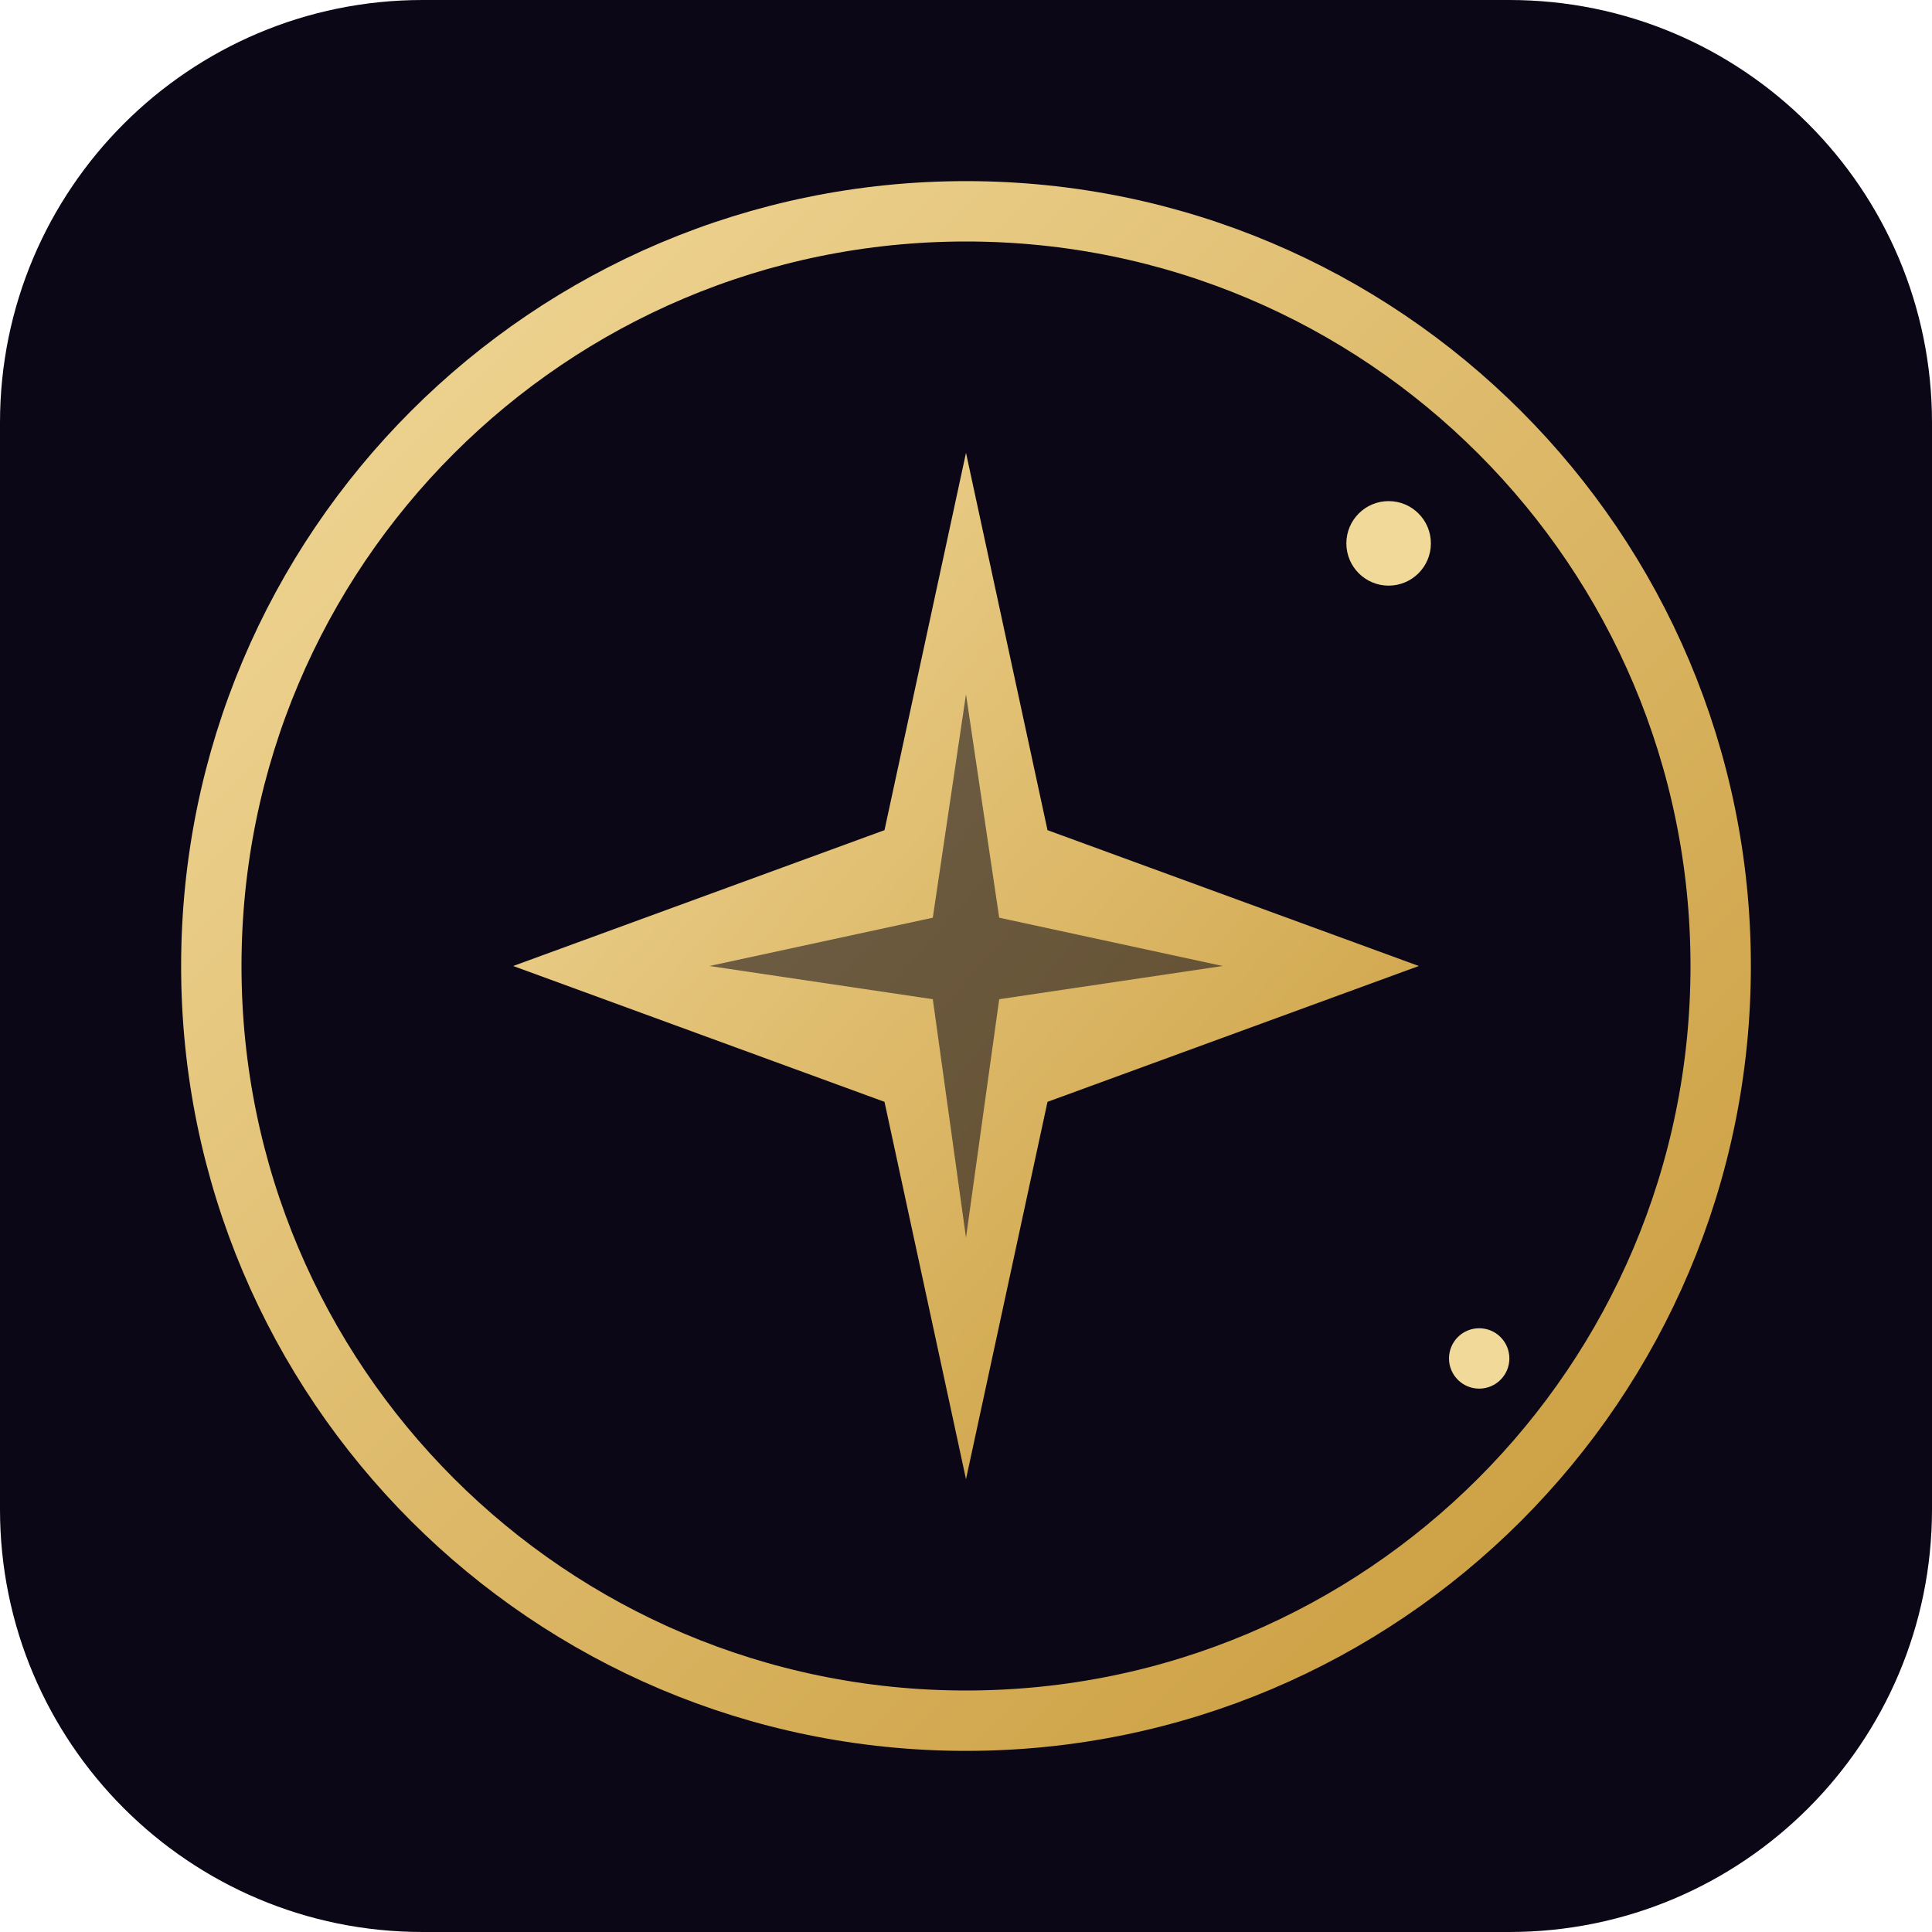
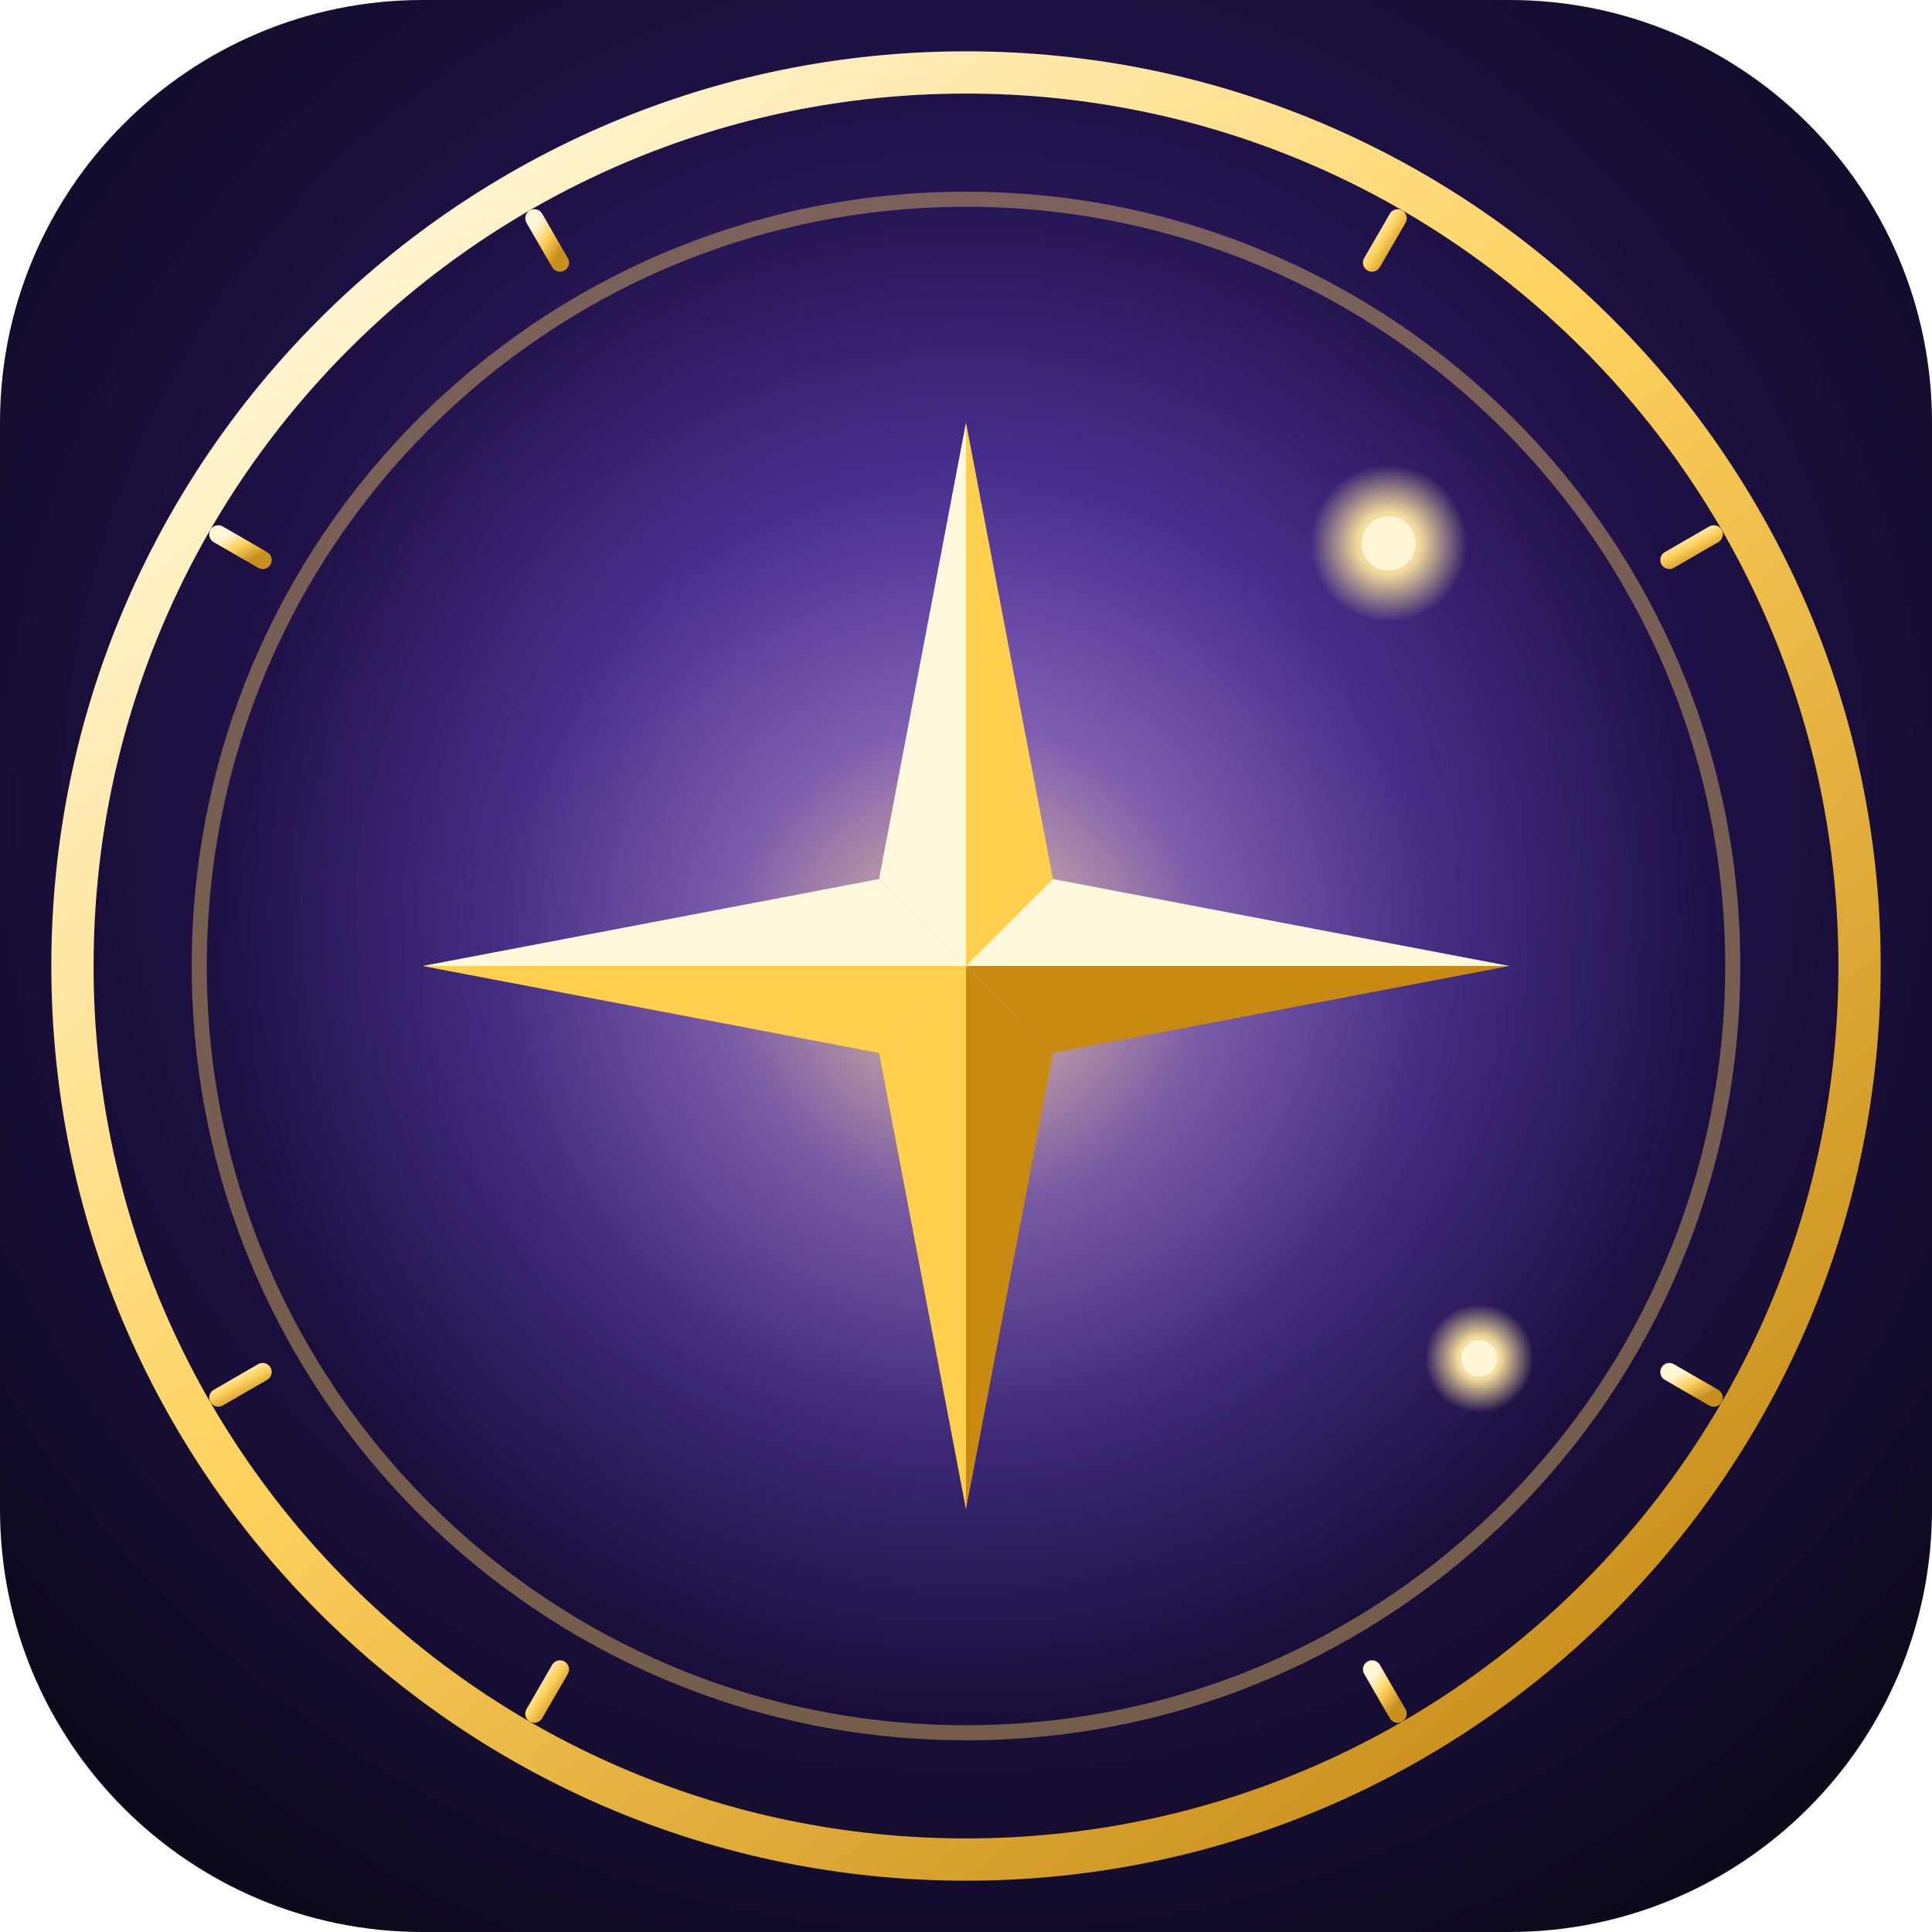
<svg xmlns="http://www.w3.org/2000/svg" viewBox="0 0 64 64">
  <defs>
-     <linearGradient id="oro" x1="0" y1="0" x2="1" y2="1">
-       <stop offset="0" stop-color="#f1d99a" />
-       <stop offset="1" stop-color="#c99a3a" />
+     <radialGradient id="fondo" cx="50%" cy="42%" r="70%">
+       <stop offset="0" stop-color="#4a2a96" />
+       <stop offset="0.55" stop-color="#1e1145" />
+       <stop offset="1" stop-color="#0b0716" />
+     </radialGradient>
+     <linearGradient id="aro" x1="0.15" y1="0.1" x2="0.85" y2="0.9">
+       <stop offset="0" stop-color="#fff6d6" />
+       <stop offset="0.45" stop-color="#ffd25e" />
+       <stop offset="1" stop-color="#c98f1c" />
    </linearGradient>
+     <radialGradient id="halo" cx="50%" cy="50%" r="50%">
+       <stop offset="0" stop-color="#ffe7a0" stop-opacity="0.8" />
+       <stop offset="0.5" stop-color="#d9b45a" stop-opacity="0.15" />
+       <stop offset="1" stop-color="#d9b45a" stop-opacity="0" />
+     </radialGradient>
+     <radialGradient id="punto" cx="50%" cy="50%" r="50%">
+       <stop offset="0" stop-color="#fff6d8" />
+       <stop offset="0.4" stop-color="#f1d99a" />
+       <stop offset="1" stop-color="#f1d99a" stop-opacity="0" />
+     </radialGradient>
+     <radialGradient id="aura" cx="50%" cy="50%" r="50%">
+       <stop offset="0" stop-color="#b98cff" stop-opacity="0.75" />
+       <stop offset="0.6" stop-color="#8b6cf6" stop-opacity="0.25" />
+       <stop offset="1" stop-color="#8b6cf6" stop-opacity="0" />
+     </radialGradient>
  </defs>
-   <rect width="64" height="64" rx="14" fill="#0b0716" />
-   <circle cx="32" cy="32" r="25" fill="none" stroke="url(#oro)" stroke-width="2" />
-   <path d="M32 7a25 25 0 0 0 0 50 20 20 0 0 1 0-50z" fill="url(#oro)" opacity="0.18" />
-   <path d="M32 15l2.7 12.5L47 32l-12.3 4.5L32 49l-2.7-12.5L17 32l12.3-4.5z" fill="url(#oro)" />
-   <path d="M32 23l1.1 7.4L40.5 32l-7.4 1.1L32 41l-1.1-7.9L23.5 32l7.4-1.6z" fill="#0b0716" opacity="0.55" />
-   <circle cx="46" cy="18" r="1.4" fill="#f1d99a" />
-   <circle cx="49" cy="45" r="1" fill="#f1d99a" />
+   <rect width="64" height="64" rx="14" fill="url(#fondo)" />
+   <circle cx="32" cy="32" r="25" fill="url(#aura)" />
+   <circle cx="32" cy="32" r="16" fill="url(#halo)" />
+   <circle cx="32" cy="32" r="29.6" fill="none" stroke="url(#aro)" stroke-width="1.4" />
+   <circle cx="32" cy="32" r="25.4" fill="none" stroke="#e2bd63" stroke-opacity="0.45" stroke-width="0.5" />
+   <line x1="32.00" y1="5.80" x2="32.00" y2="3.40" stroke="url(#aro)" stroke-width="0.9" stroke-linecap="round" />
+   <line x1="45.45" y1="8.70" x2="46.30" y2="7.23" stroke="url(#aro)" stroke-width="0.6" stroke-linecap="round" />
+   <line x1="55.30" y1="18.55" x2="56.77" y2="17.70" stroke="url(#aro)" stroke-width="0.6" stroke-linecap="round" />
+   <line x1="58.20" y1="32.00" x2="60.60" y2="32.00" stroke="url(#aro)" stroke-width="0.9" stroke-linecap="round" />
+   <line x1="55.30" y1="45.45" x2="56.77" y2="46.30" stroke="url(#aro)" stroke-width="0.6" stroke-linecap="round" />
+   <line x1="45.45" y1="55.30" x2="46.30" y2="56.77" stroke="url(#aro)" stroke-width="0.6" stroke-linecap="round" />
+   <line x1="32.00" y1="58.20" x2="32.00" y2="60.60" stroke="url(#aro)" stroke-width="0.9" stroke-linecap="round" />
+   <line x1="18.55" y1="55.30" x2="17.70" y2="56.77" stroke="url(#aro)" stroke-width="0.6" stroke-linecap="round" />
+   <line x1="8.70" y1="45.45" x2="7.23" y2="46.30" stroke="url(#aro)" stroke-width="0.6" stroke-linecap="round" />
+   <line x1="5.80" y1="32.00" x2="3.40" y2="32.00" stroke="url(#aro)" stroke-width="0.9" stroke-linecap="round" />
+   <line x1="8.70" y1="18.55" x2="7.23" y2="17.70" stroke="url(#aro)" stroke-width="0.6" stroke-linecap="round" />
+   <line x1="18.55" y1="8.70" x2="17.70" y2="7.23" stroke="url(#aro)" stroke-width="0.6" stroke-linecap="round" />
+   <path d="M32 32L32.00 14.00L29.12 29.12Z" fill="#fff8dc" />
+   <path d="M32 32L32.00 14.00L34.88 29.12Z" fill="#ffcf4d" />
+   <path d="M32 32L50.00 32.00L34.88 29.12Z" fill="#fff8dc" />
+   <path d="M32 32L50.00 32.00L34.88 34.88Z" fill="#c98a12" />
+   <path d="M32 32L32.00 50.00L34.88 34.88Z" fill="#c98a12" />
+   <path d="M32 32L32.00 50.00L29.12 34.88Z" fill="#ffcf4d" />
+   <path d="M32 32L14.00 32.00L29.12 34.88Z" fill="#ffcf4d" />
+   <path d="M32 32L14.00 32.00L29.12 29.12Z" fill="#fff8dc" />
+   <circle cx="46" cy="18" r="2.6" fill="url(#punto)" />
+   <circle cx="46" cy="18" r="0.9" fill="#fff6d8" />
+   <circle cx="49" cy="45" r="1.8" fill="url(#punto)" />
+   <circle cx="49" cy="45" r="0.6" fill="#fff6d8" />
</svg>
